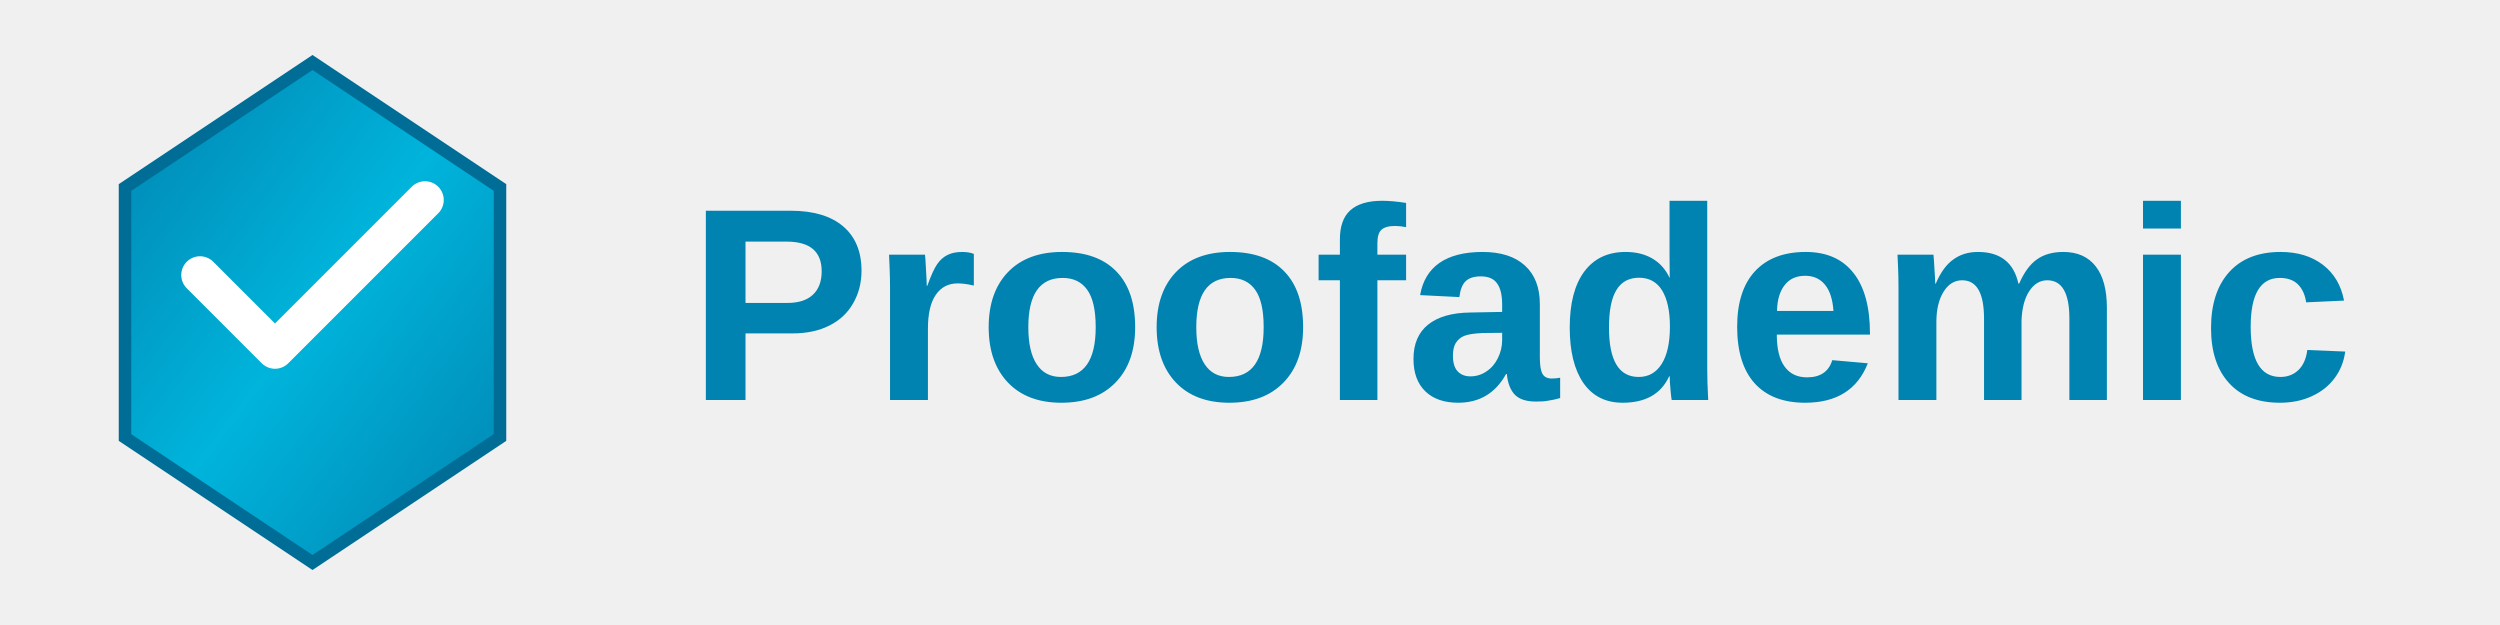
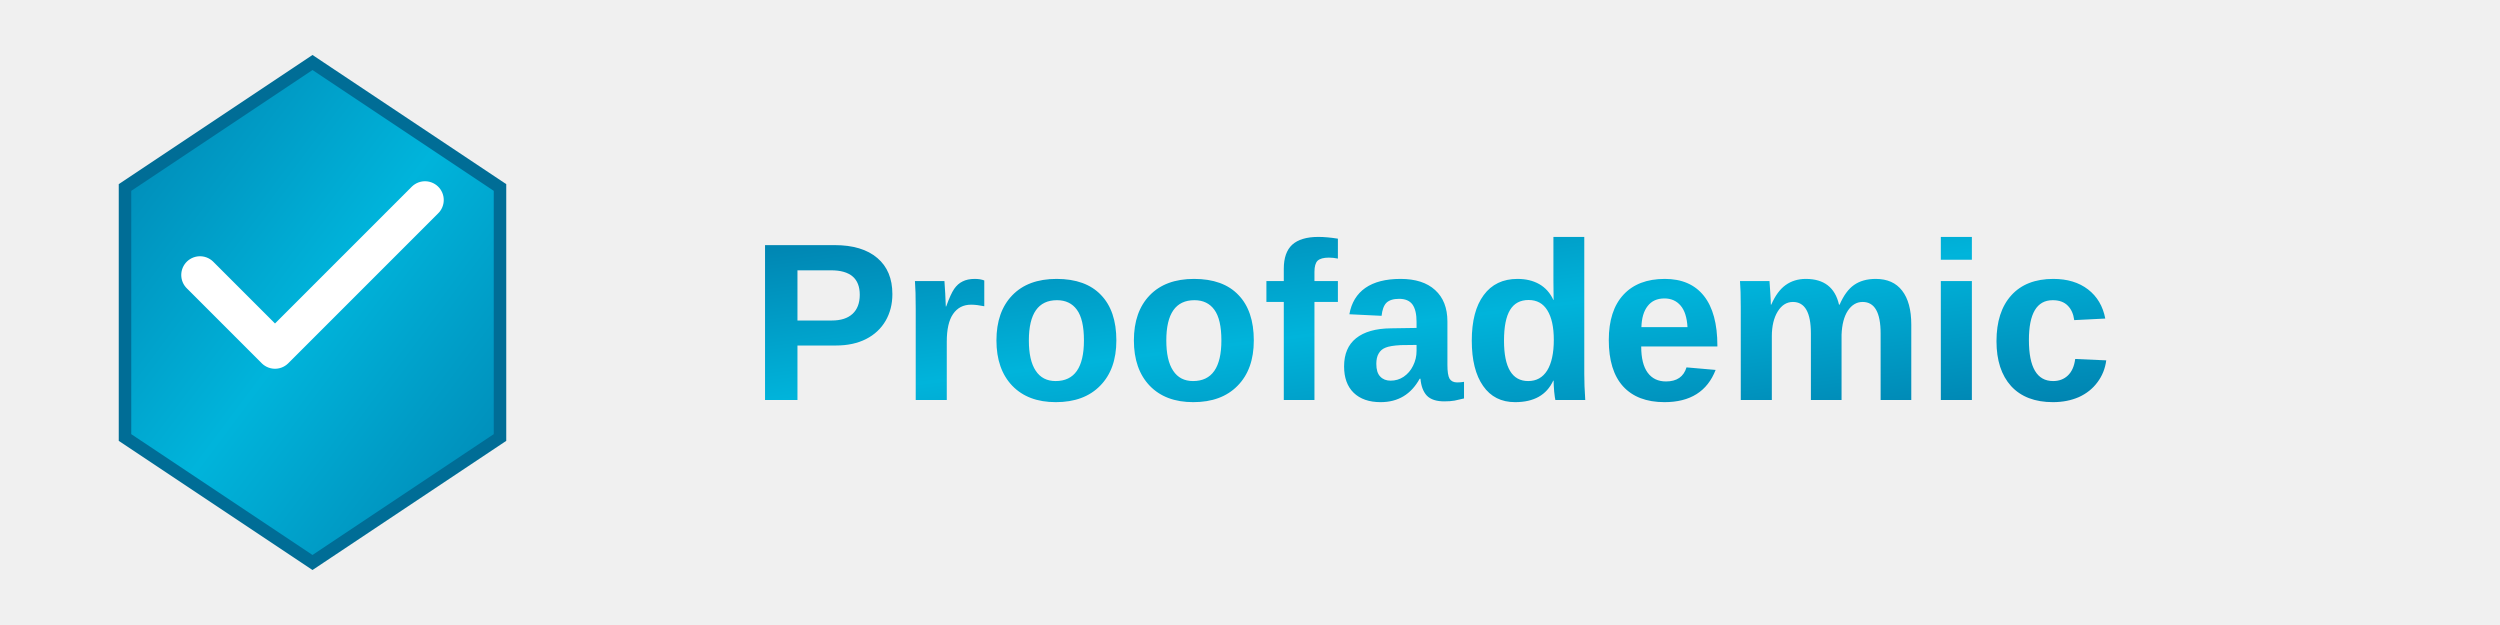
<svg xmlns="http://www.w3.org/2000/svg" viewBox="0 0 200 50">
  <defs>
    <linearGradient id="proofGrad" x1="0%" y1="0%" x2="100%" y2="100%">
      <stop offset="0%" style="stop-color:#0083B0" />
      <stop offset="50%" style="stop-color:#00B4DB" />
      <stop offset="100%" style="stop-color:#0083B0" />
    </linearGradient>
  </defs>
  <path d="M25 5 L40 15 L40 35 L25 45 L10 35 L10 15 Z" fill="url(#proofGrad)" stroke="#006d96" stroke-width="1" />
  <path d="M16 22 L22 28 L34 16" fill="none" stroke="white" stroke-width="3" stroke-linecap="round" stroke-linejoin="round" />
-   <text x="55" y="32" font-family="Arial, sans-serif" font-weight="bold" font-size="22" fill="#0083B0">Proofademic</text>
+   <text x="60" y="32" font-family="Arial, sans-serif" font-size="18" font-weight="bold" fill="url(#proofGrad)">Proofademic</text>
</svg>
